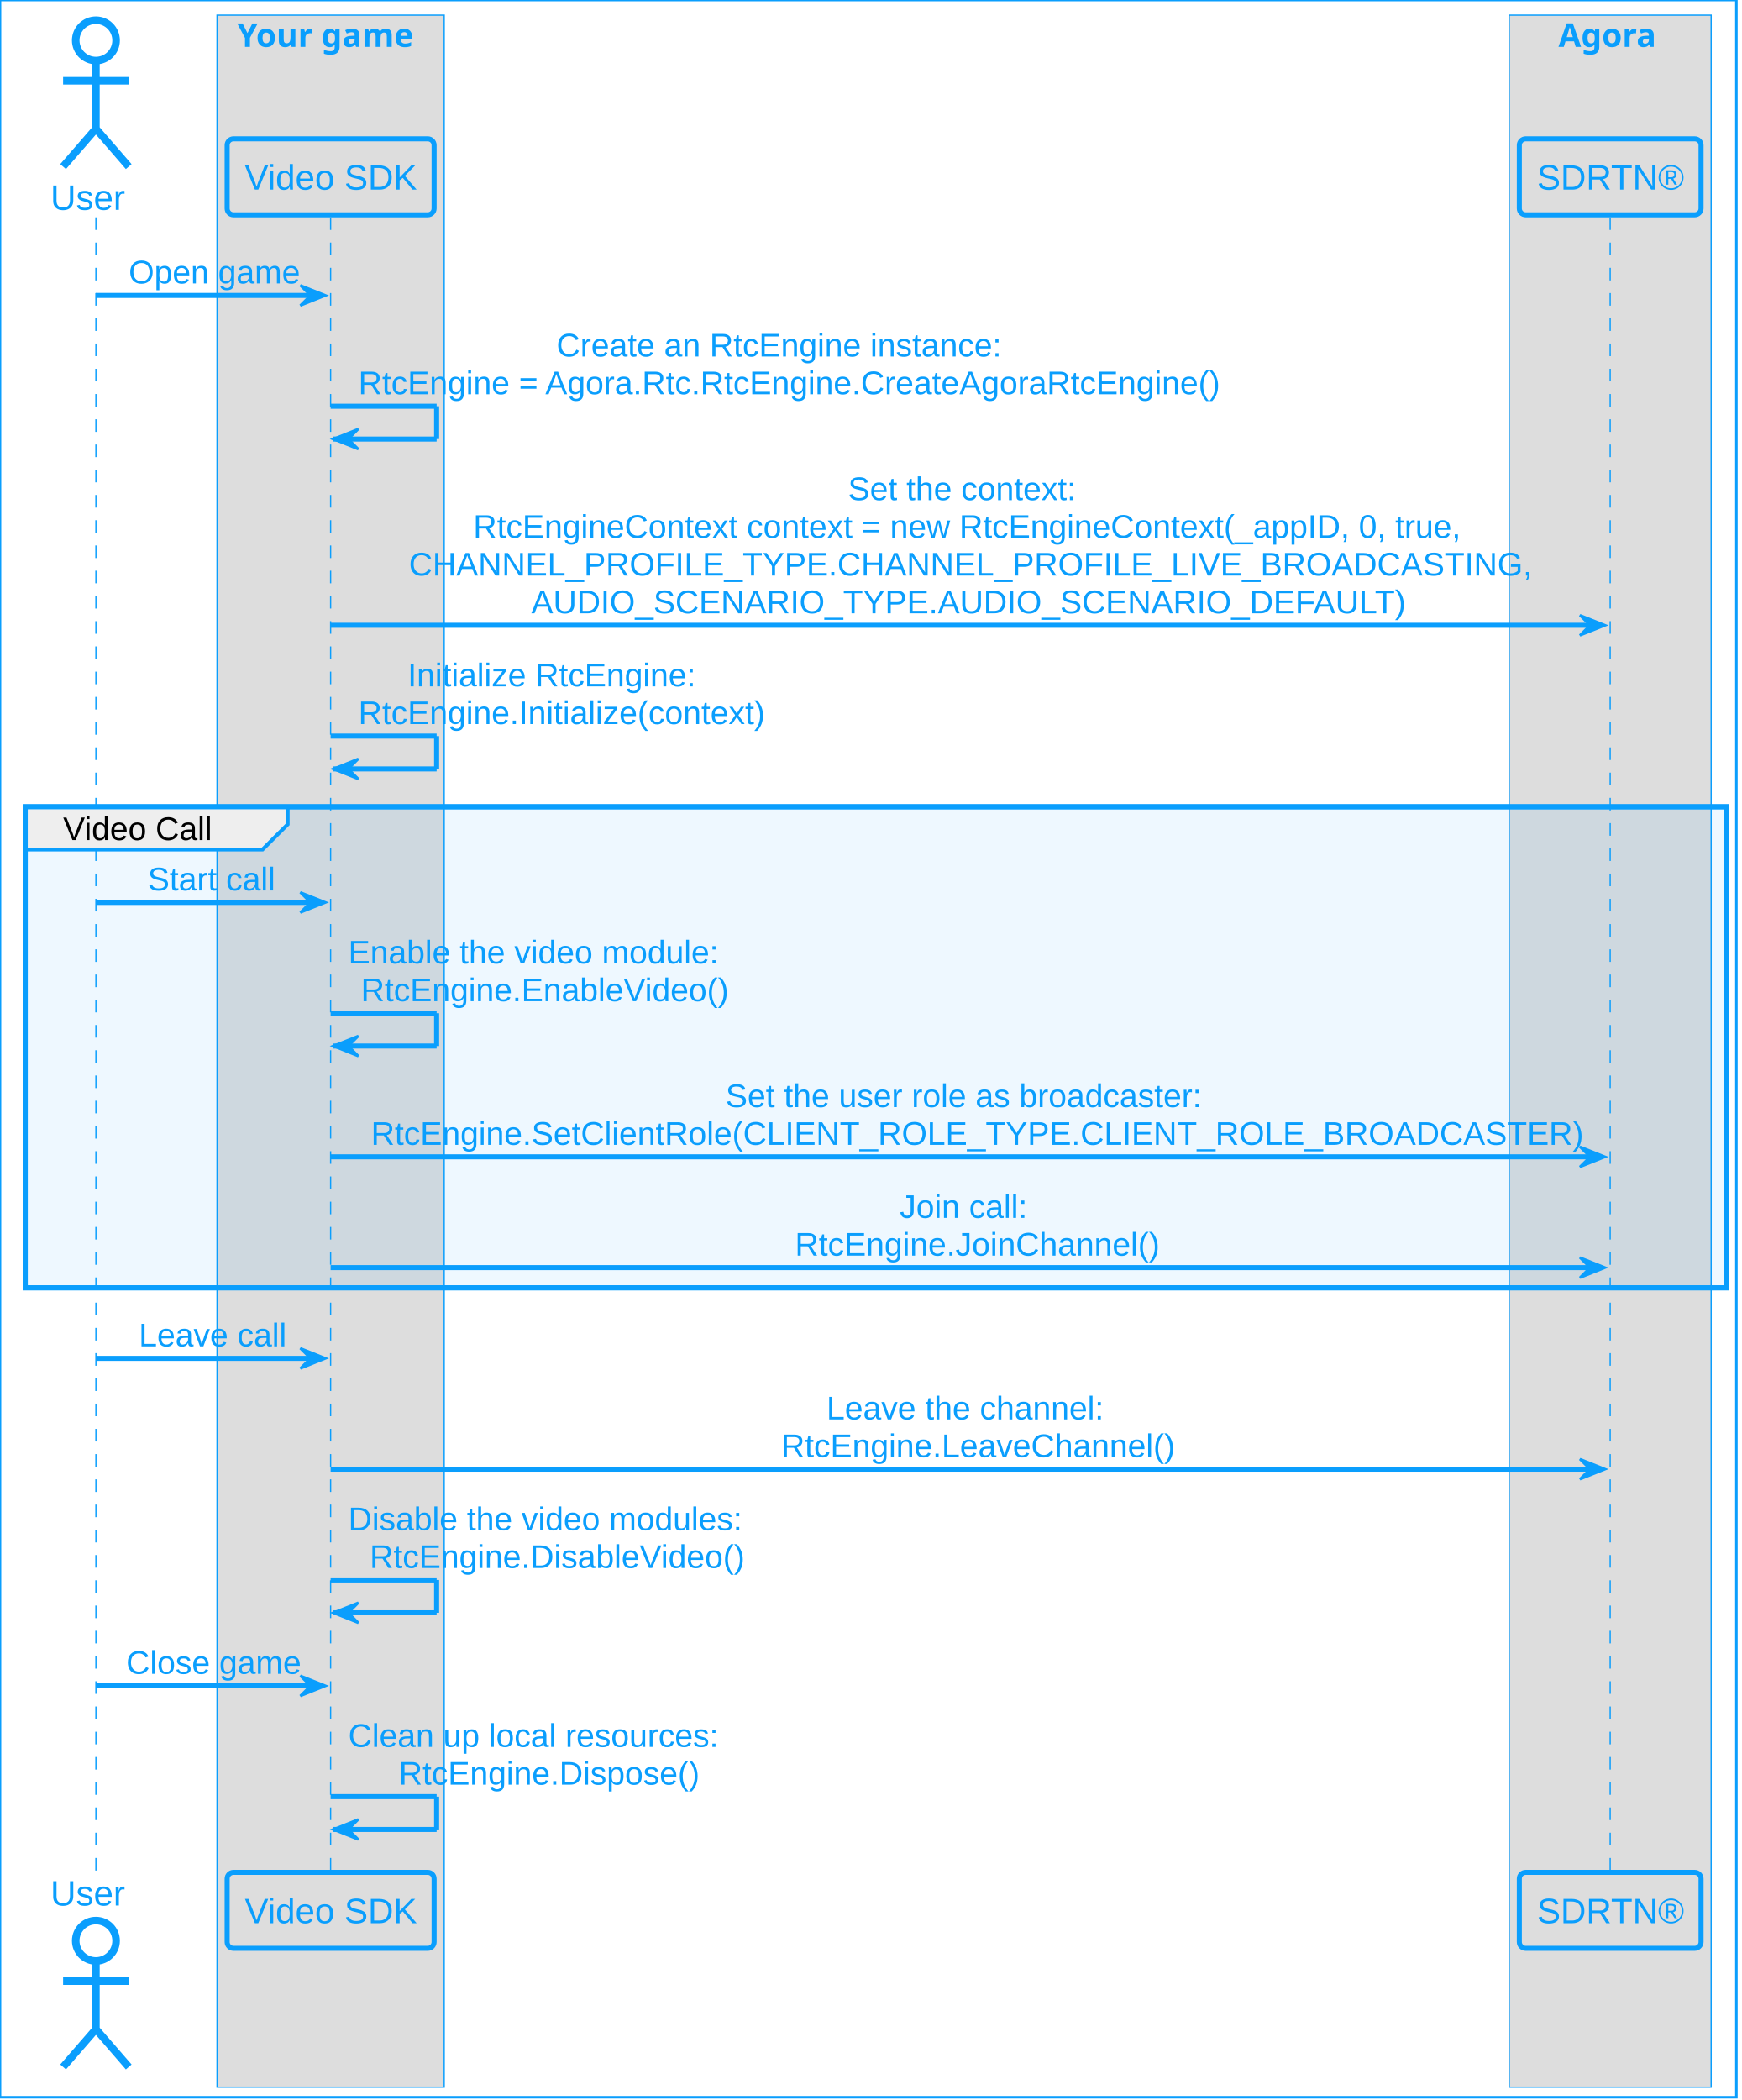
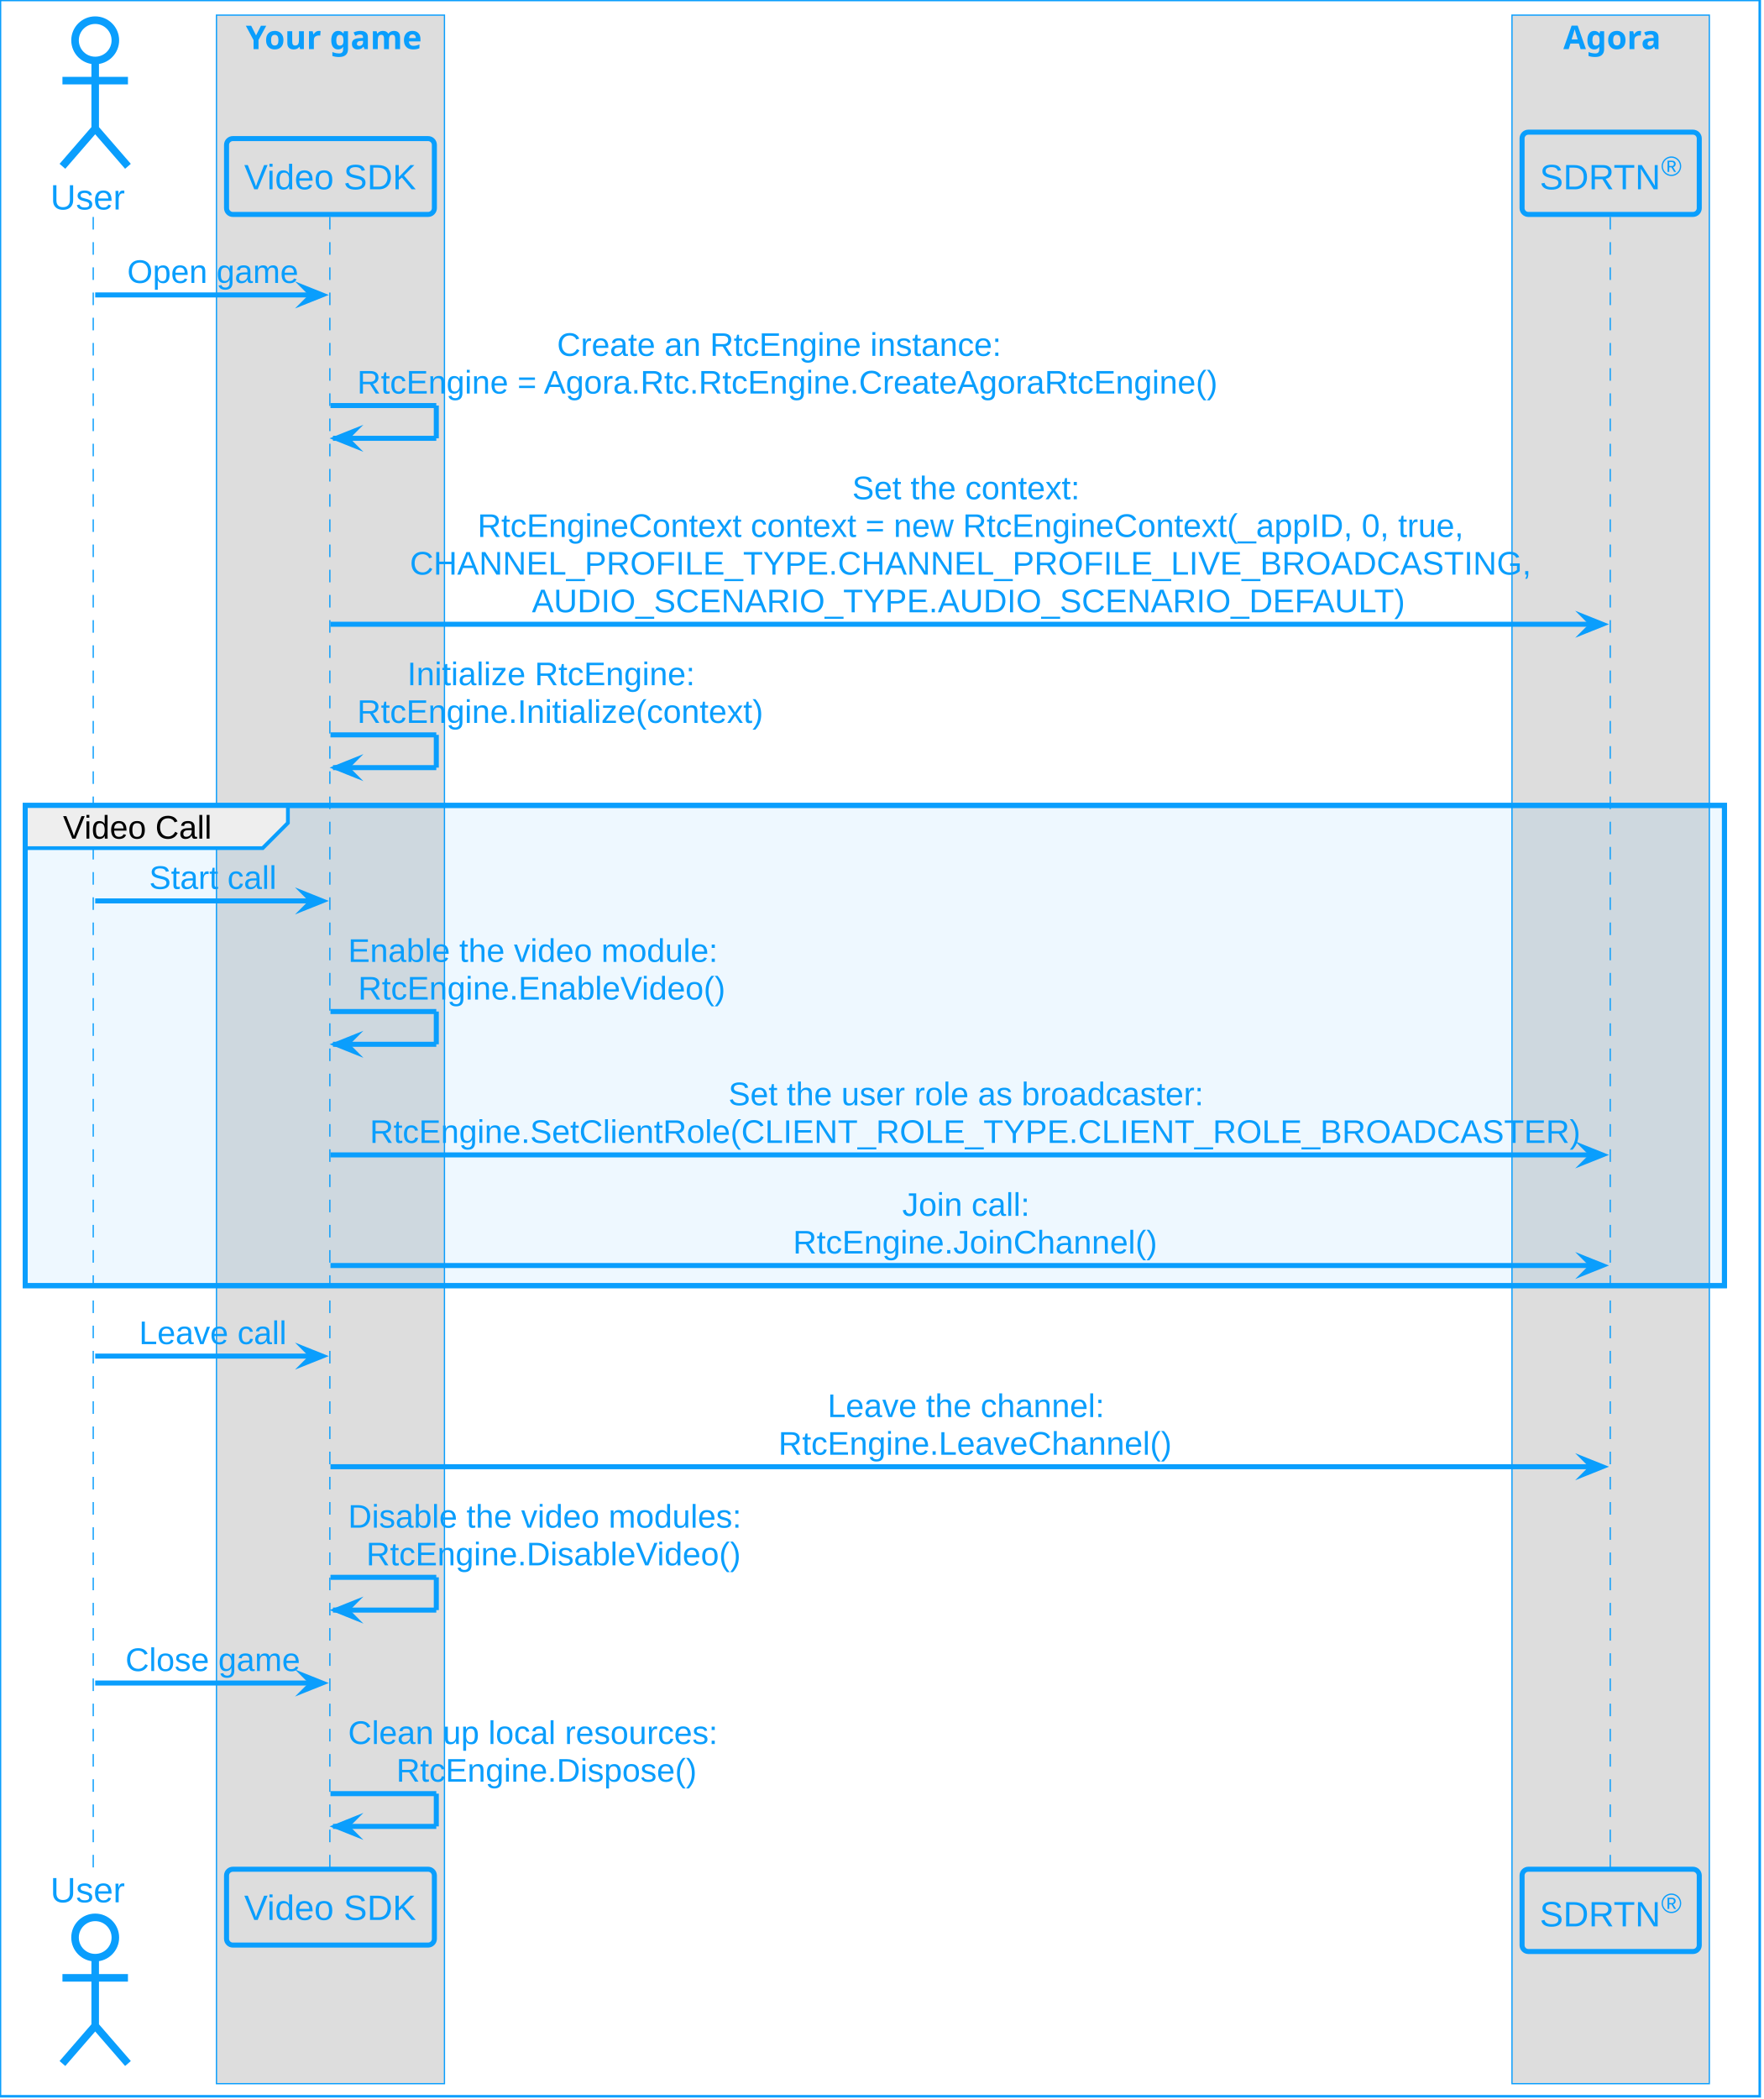
- <svg xmlns="http://www.w3.org/2000/svg" contentStyleType="text/css" height="832px" preserveAspectRatio="none" style="width:690px;height:832px;" version="1.1" viewBox="0 0 690 832" width="690px" zoomAndPan="magnify">
+ <svg xmlns="http://www.w3.org/2000/svg" contentStyleType="text/css" data-diagram-type="SEQUENCE" height="833px" preserveAspectRatio="none" style="width:700px;height:833px;" version="1.1" viewBox="0 0 700 833" width="700px" zoomAndPan="magnify">
  <defs />
  <g>
-     <rect fill="none" height="830.915" style="stroke:#0A9EFD;stroke-width:1.0;" width="688" x="0" y="0" />
-     <rect fill="#999999" fill-opacity="0.333" height="820.915" style="stroke:#0A9EFD;stroke-width:0.5;" width="90" x="86" y="6" />
-     <text fill="#0A9EFD" font-family="sans-serif" font-size="13" font-weight="bold" lengthAdjust="spacing" textLength="74" x="94" y="18.568">Your game</text>
-     <rect fill="#999999" fill-opacity="0.333" height="820.915" style="stroke:#0A9EFD;stroke-width:0.5;" width="80" x="598" y="6" />
-     <text fill="#0A9EFD" font-family="sans-serif" font-size="13" font-weight="bold" lengthAdjust="spacing" textLength="41" x="617.5" y="18.568">Agora</text>
-     <rect fill="#0A9EFD" fill-opacity="0.067" height="190.59" style="stroke:#0A9EFD;stroke-width:2.0;" width="674" x="10" y="319.637" />
-     <line style="stroke:#0A9EFD;stroke-width:0.5;stroke-dasharray:5.0,5.0;" x1="38" x2="38" y1="86.099" y2="742.817" />
-     <line style="stroke:#0A9EFD;stroke-width:0.5;stroke-dasharray:5.0,5.0;" x1="131" x2="131" y1="86.099" y2="742.817" />
-     <line style="stroke:#0A9EFD;stroke-width:0.5;stroke-dasharray:5.0,5.0;" x1="638" x2="638" y1="86.099" y2="742.817" />
-     <text fill="#0A9EFD" font-family="Arial" font-size="14" lengthAdjust="spacing" textLength="30" x="20" y="83.132">User</text>
-     <ellipse cx="38" cy="16" fill="none" rx="8" ry="8" style="stroke:#0A9EFD;stroke-width:3.0;" />
-     <path d="M38,24 L38,51 M25,32 L51,32 M38,51 L25,66 M38,51 L51,66 " fill="none" style="stroke:#0A9EFD;stroke-width:3.0;" />
-     <text fill="#0A9EFD" font-family="Arial" font-size="14" lengthAdjust="spacing" textLength="30" x="20" y="754.949">User</text>
-     <ellipse cx="38" cy="768.915" fill="none" rx="8" ry="8" style="stroke:#0A9EFD;stroke-width:3.0;" />
-     <path d="M38,776.915 L38,803.915 M25,784.915 L51,784.915 M38,803.915 L25,818.915 M38,803.915 L51,818.915 " fill="none" style="stroke:#0A9EFD;stroke-width:3.0;" />
-     <rect fill="none" height="30.099" rx="2.5" ry="2.5" style="stroke:#0A9EFD;stroke-width:2.0;" width="82" x="90" y="55" />
-     <text fill="#0A9EFD" font-family="Arial" font-size="14" lengthAdjust="spacing" textLength="68" x="97" y="75.132">Video SDK</text>
-     <rect fill="none" height="30.099" rx="2.5" ry="2.5" style="stroke:#0A9EFD;stroke-width:2.0;" width="82" x="90" y="741.817" />
-     <text fill="#0A9EFD" font-family="Arial" font-size="14" lengthAdjust="spacing" textLength="68" x="97" y="761.949">Video SDK</text>
-     <rect fill="none" height="30.099" rx="2.5" ry="2.5" style="stroke:#0A9EFD;stroke-width:2.0;" width="72" x="602" y="55" />
-     <text fill="#0A9EFD" font-family="Arial" font-size="14" lengthAdjust="spacing" textLength="58" x="609" y="75.132">SDRTN®</text>
-     <rect fill="none" height="30.099" rx="2.5" ry="2.5" style="stroke:#0A9EFD;stroke-width:2.0;" width="72" x="602" y="741.817" />
-     <text fill="#0A9EFD" font-family="Arial" font-size="14" lengthAdjust="spacing" textLength="58" x="609" y="761.949">SDRTN®</text>
-     <polygon fill="#0A9EFD" points="119,113.047,129,117.047,119,121.047,123,117.047" style="stroke:#0A9EFD;stroke-width:1.0;" />
-     <line style="stroke:#0A9EFD;stroke-width:2.0;" x1="38" x2="125" y1="117.047" y2="117.047" />
-     <text fill="#0A9EFD" font-family="Arial" font-size="13" lengthAdjust="spacing" textLength="67" x="51" y="112.293">Open game</text>
-     <line style="stroke:#0A9EFD;stroke-width:2.0;" x1="131" x2="173" y1="160.945" y2="160.945" />
-     <line style="stroke:#0A9EFD;stroke-width:2.0;" x1="173" x2="173" y1="160.945" y2="173.945" />
-     <line style="stroke:#0A9EFD;stroke-width:2.0;" x1="132" x2="173" y1="173.945" y2="173.945" />
-     <polygon fill="#0A9EFD" points="142,169.945,132,173.945,142,177.945,138,173.945" style="stroke:#0A9EFD;stroke-width:1.0;" />
-     <text fill="#0A9EFD" font-family="Arial" font-size="13" lengthAdjust="spacing" textLength="177" x="220.5" y="141.241">Create an RtcEngine instance:</text>
-     <text fill="#0A9EFD" font-family="Arial" font-size="13" lengthAdjust="spacing" textLength="342" x="142" y="156.19">RtcEngine = Agora.Rtc.RtcEngine.CreateAgoraRtcEngine()</text>
-     <polygon fill="#0A9EFD" points="626,243.74,636,247.74,626,251.74,630,247.74" style="stroke:#0A9EFD;stroke-width:1.0;" />
-     <line style="stroke:#0A9EFD;stroke-width:2.0;" x1="131" x2="632" y1="247.74" y2="247.74" />
-     <text fill="#0A9EFD" font-family="Arial" font-size="13" lengthAdjust="spacing" textLength="93" x="336" y="198.139">Set the context:</text>
-     <text fill="#0A9EFD" font-family="Arial" font-size="13" lengthAdjust="spacing" textLength="394" x="187.5" y="213.087">RtcEngineContext context = new RtcEngineContext(_appID, 0, true,</text>
-     <text fill="#0A9EFD" font-family="Arial" font-size="13" lengthAdjust="spacing" textLength="445" x="162" y="228.036">CHANNEL_PROFILE_TYPE.CHANNEL_PROFILE_LIVE_BROADCASTING,</text>
-     <text fill="#0A9EFD" font-family="Arial" font-size="13" lengthAdjust="spacing" textLength="348" x="210.5" y="242.985">AUDIO_SCENARIO_TYPE.AUDIO_SCENARIO_DEFAULT)</text>
-     <line style="stroke:#0A9EFD;stroke-width:2.0;" x1="131" x2="173" y1="291.637" y2="291.637" />
-     <line style="stroke:#0A9EFD;stroke-width:2.0;" x1="173" x2="173" y1="291.637" y2="304.637" />
-     <line style="stroke:#0A9EFD;stroke-width:2.0;" x1="132" x2="173" y1="304.637" y2="304.637" />
-     <polygon fill="#0A9EFD" points="142,300.637,132,304.637,142,308.637,138,304.637" style="stroke:#0A9EFD;stroke-width:1.0;" />
-     <text fill="#0A9EFD" font-family="Arial" font-size="13" lengthAdjust="spacing" textLength="116" x="161.5" y="271.934">Initialize RtcEngine:</text>
-     <text fill="#0A9EFD" font-family="Arial" font-size="13" lengthAdjust="spacing" textLength="163" x="142" y="286.882">RtcEngine.Initialize(context)</text>
-     <path d="M10,319.637 L114,319.637 L114,326.586 L104,336.586 L10,336.586 L10,319.637 " fill="#EEEEEE" style="stroke:#0A9EFD;stroke-width:1.5;" />
-     <rect fill="none" height="190.59" style="stroke:#0A9EFD;stroke-width:2.0;" width="674" x="10" y="319.637" />
-     <text fill="#000000" font-family="Arial" font-size="13" lengthAdjust="spacing" textLength="59" x="25" y="332.831">Video Call</text>
-     <polygon fill="#0A9EFD" points="119,353.535,129,357.535,119,361.535,123,357.535" style="stroke:#0A9EFD;stroke-width:1.0;" />
-     <line style="stroke:#0A9EFD;stroke-width:2.0;" x1="38" x2="125" y1="357.535" y2="357.535" />
-     <text fill="#0A9EFD" font-family="Arial" font-size="13" lengthAdjust="spacing" textLength="52" x="58.5" y="352.78">Start call</text>
-     <line style="stroke:#0A9EFD;stroke-width:2.0;" x1="131" x2="173" y1="401.432" y2="401.432" />
-     <line style="stroke:#0A9EFD;stroke-width:2.0;" x1="173" x2="173" y1="401.432" y2="414.432" />
-     <line style="stroke:#0A9EFD;stroke-width:2.0;" x1="132" x2="173" y1="414.432" y2="414.432" />
-     <polygon fill="#0A9EFD" points="142,410.432,132,414.432,142,418.432,138,414.432" style="stroke:#0A9EFD;stroke-width:1.0;" />
-     <text fill="#0A9EFD" font-family="Arial" font-size="13" lengthAdjust="spacing" textLength="147" x="138" y="381.728">Enable the video module:</text>
-     <text fill="#0A9EFD" font-family="Arial" font-size="13" lengthAdjust="spacing" textLength="145" x="143" y="396.677">RtcEngine.EnableVideo()</text>
-     <polygon fill="#0A9EFD" points="626,454.33,636,458.33,626,462.33,630,458.33" style="stroke:#0A9EFD;stroke-width:1.0;" />
-     <line style="stroke:#0A9EFD;stroke-width:2.0;" x1="131" x2="632" y1="458.33" y2="458.33" />
-     <text fill="#0A9EFD" font-family="Arial" font-size="13" lengthAdjust="spacing" textLength="190" x="287.5" y="438.626">Set the user role as broadcaster:</text>
-     <text fill="#0A9EFD" font-family="Arial" font-size="13" lengthAdjust="spacing" textLength="479" x="147" y="453.575">RtcEngine.SetClientRole(CLIENT_ROLE_TYPE.CLIENT_ROLE_BROADCASTER)</text>
-     <polygon fill="#0A9EFD" points="626,498.227,636,502.227,626,506.227,630,502.227" style="stroke:#0A9EFD;stroke-width:1.0;" />
-     <line style="stroke:#0A9EFD;stroke-width:2.0;" x1="131" x2="632" y1="502.227" y2="502.227" />
-     <text fill="#0A9EFD" font-family="Arial" font-size="13" lengthAdjust="spacing" textLength="52" x="356.5" y="482.523">Join call:</text>
-     <text fill="#0A9EFD" font-family="Arial" font-size="13" lengthAdjust="spacing" textLength="143" x="315" y="497.472">RtcEngine.JoinChannel()</text>
-     <polygon fill="#0A9EFD" points="119,534.176,129,538.176,119,542.176,123,538.176" style="stroke:#0A9EFD;stroke-width:1.0;" />
-     <line style="stroke:#0A9EFD;stroke-width:2.0;" x1="38" x2="125" y1="538.176" y2="538.176" />
-     <text fill="#0A9EFD" font-family="Arial" font-size="13" lengthAdjust="spacing" textLength="59" x="55" y="533.421">Leave call</text>
-     <polygon fill="#0A9EFD" points="626,578.073,636,582.073,626,586.073,630,582.073" style="stroke:#0A9EFD;stroke-width:1.0;" />
-     <line style="stroke:#0A9EFD;stroke-width:2.0;" x1="131" x2="632" y1="582.073" y2="582.073" />
-     <text fill="#0A9EFD" font-family="Arial" font-size="13" lengthAdjust="spacing" textLength="110" x="327.5" y="562.37">Leave the channel:</text>
-     <text fill="#0A9EFD" font-family="Arial" font-size="13" lengthAdjust="spacing" textLength="154" x="309.5" y="577.318">RtcEngine.LeaveChannel()</text>
-     <line style="stroke:#0A9EFD;stroke-width:2.0;" x1="131" x2="173" y1="625.971" y2="625.971" />
-     <line style="stroke:#0A9EFD;stroke-width:2.0;" x1="173" x2="173" y1="625.971" y2="638.971" />
-     <line style="stroke:#0A9EFD;stroke-width:2.0;" x1="132" x2="173" y1="638.971" y2="638.971" />
-     <polygon fill="#0A9EFD" points="142,634.971,132,638.971,142,642.971,138,638.971" style="stroke:#0A9EFD;stroke-width:1.0;" />
-     <text fill="#0A9EFD" font-family="Arial" font-size="13" lengthAdjust="spacing" textLength="157" x="138" y="606.267">Disable the video modules:</text>
-     <text fill="#0A9EFD" font-family="Arial" font-size="13" lengthAdjust="spacing" textLength="148" x="146.5" y="621.216">RtcEngine.DisableVideo()</text>
-     <polygon fill="#0A9EFD" points="119,663.919,129,667.919,119,671.919,123,667.919" style="stroke:#0A9EFD;stroke-width:1.0;" />
-     <line style="stroke:#0A9EFD;stroke-width:2.0;" x1="38" x2="125" y1="667.919" y2="667.919" />
-     <text fill="#0A9EFD" font-family="Arial" font-size="13" lengthAdjust="spacing" textLength="69" x="50" y="663.165">Close game</text>
-     <line style="stroke:#0A9EFD;stroke-width:2.0;" x1="131" x2="173" y1="711.817" y2="711.817" />
-     <line style="stroke:#0A9EFD;stroke-width:2.0;" x1="173" x2="173" y1="711.817" y2="724.817" />
-     <line style="stroke:#0A9EFD;stroke-width:2.0;" x1="132" x2="173" y1="724.817" y2="724.817" />
-     <polygon fill="#0A9EFD" points="142,720.817,132,724.817,142,728.817,138,724.817" style="stroke:#0A9EFD;stroke-width:1.0;" />
-     <text fill="#0A9EFD" font-family="Arial" font-size="13" lengthAdjust="spacing" textLength="147" x="138" y="692.113">Clean up local resources:</text>
-     <text fill="#0A9EFD" font-family="Arial" font-size="13" lengthAdjust="spacing" textLength="119" x="158" y="707.062">RtcEngine.Dispose()</text>
+     <rect fill="none" height="831.915" style="stroke:#0A9EFD;stroke-width:1;" width="698.362" x="0" y="0" />
+     <rect fill="#999999" fill-opacity="0.333" height="820.915" style="stroke:#0A9EFD;stroke-width:0.5;" width="90.482" x="85.905" y="6" />
+     <text fill="#0A9EFD" font-family="sans-serif" font-size="13" font-weight="700" lengthAdjust="spacing" textLength="67.184" x="97.555" y="19.495">Your game</text>
+     <rect fill="#999999" fill-opacity="0.333" height="820.915" style="stroke:#0A9EFD;stroke-width:0.5;" width="78.326" x="600.037" y="6" />
+     <text fill="#0A9EFD" font-family="sans-serif" font-size="13" font-weight="700" lengthAdjust="spacing" textLength="37.559" x="620.42" y="19.495">Agora</text>
+     <rect fill="#0A9EFD" fill-opacity="0.067" height="190.59" style="stroke:#0A9EFD;stroke-width:2;" width="674.362" x="10" y="319.637" />
+     <g class="participant-lifeline" data-entity-uid="part1" data-qualified-name="USR" data-source-line="3" id="part1-lifeline">
+       <g>
+         <rect fill="#000000" fill-opacity="0" height="656.718" width="8" x="33.779" y="86.099" />
+         <line style="stroke:#0A9EFD;stroke-width:0.5;stroke-dasharray:5,5;" x1="37" x2="37" y1="86.099" y2="742.817" />
+       </g>
+     </g>
+     <g class="participant-lifeline" data-entity-uid="part2" data-qualified-name="APP" data-source-line="7" id="part2-lifeline">
+       <g>
+         <rect fill="#000000" fill-opacity="0" height="656.718" width="8" x="127.147" y="86.099" />
+         <line style="stroke:#0A9EFD;stroke-width:0.5;stroke-dasharray:5,5;" x1="130.905" x2="130.905" y1="86.099" y2="742.817" />
+       </g>
+     </g>
+     <g class="participant-lifeline" data-entity-uid="part3" data-qualified-name="API" data-source-line="13" id="part3-lifeline">
+       <g>
+         <rect fill="#000000" fill-opacity="0" height="656.718" width="8" x="635.2" y="86.099" />
+         <line style="stroke:#0A9EFD;stroke-width:0.5;stroke-dasharray:5,5;" x1="639.037" x2="639.037" y1="86.099" y2="742.817" />
+       </g>
+     </g>
+     <g class="participant participant-head" data-entity-uid="part1" data-qualified-name="USR" data-source-line="3" id="part1-head">
+       <text fill="#0A9EFD" font-family="Arial" font-size="14" lengthAdjust="spacing" textLength="29.559" x="20" y="83.132">User</text>
+       <ellipse cx="37.779" cy="16" fill="none" rx="8" ry="8" style="stroke:#0A9EFD;stroke-width:3;" />
+       <path d="M37.779,24 L37.779,51 M24.779,32 L50.779,32 M37.779,51 L24.779,66 M37.779,51 L50.779,66" fill="none" style="stroke:#0A9EFD;stroke-width:3;" />
+     </g>
+     <g class="participant participant-tail" data-entity-uid="part1" data-qualified-name="USR" data-source-line="3" id="part1-tail">
+       <text fill="#0A9EFD" font-family="Arial" font-size="14" lengthAdjust="spacing" textLength="29.559" x="20" y="754.949">User</text>
+       <ellipse cx="37.779" cy="768.915" fill="none" rx="8" ry="8" style="stroke:#0A9EFD;stroke-width:3;" />
+       <path d="M37.779,776.915 L37.779,803.915 M24.779,784.915 L50.779,784.915 M37.779,803.915 L24.779,818.915 M37.779,803.915 L50.779,818.915" fill="none" style="stroke:#0A9EFD;stroke-width:3;" />
+     </g>
+     <g class="participant participant-head" data-entity-uid="part2" data-qualified-name="APP" data-source-line="7" id="part2-head">
+       <rect fill="none" height="30.099" rx="2.5" ry="2.5" style="stroke:#0A9EFD;stroke-width:2;" width="82.482" x="89.905" y="55" />
+       <text fill="#0A9EFD" font-family="Arial" font-size="14" lengthAdjust="spacing" textLength="68.482" x="96.905" y="75.132">Video SDK</text>
+     </g>
+     <g class="participant participant-tail" data-entity-uid="part2" data-qualified-name="APP" data-source-line="7" id="part2-tail">
+       <rect fill="none" height="30.099" rx="2.5" ry="2.5" style="stroke:#0A9EFD;stroke-width:2;" width="82.482" x="89.905" y="741.817" />
+       <text fill="#0A9EFD" font-family="Arial" font-size="14" lengthAdjust="spacing" textLength="68.482" x="96.905" y="761.949">Video SDK</text>
+     </g>
+     <g class="participant participant-head" data-entity-uid="part3" data-qualified-name="API" data-source-line="13" id="part3-head">
+       <rect fill="none" height="32.649" rx="2.5" ry="2.5" style="stroke:#0A9EFD;stroke-width:2;" width="70.326" x="604.037" y="52.45" />
+       <text fill="#0A9EFD" font-family="Arial" font-size="14" lengthAdjust="spacing" textLength="48.221" x="611.037" y="75.132">SDRTN</text>
+       <text fill="#0A9EFD" font-family="Arial" font-size="11" lengthAdjust="spacing" textLength="8.105" x="659.258" y="69.768">®</text>
+     </g>
+     <g class="participant participant-tail" data-entity-uid="part3" data-qualified-name="API" data-source-line="13" id="part3-tail">
+       <rect fill="none" height="32.649" rx="2.5" ry="2.5" style="stroke:#0A9EFD;stroke-width:2;" width="70.326" x="604.037" y="741.817" />
+       <text fill="#0A9EFD" font-family="Arial" font-size="14" lengthAdjust="spacing" textLength="48.221" x="611.037" y="764.499">SDRTN</text>
+       <text fill="#0A9EFD" font-family="Arial" font-size="11" lengthAdjust="spacing" textLength="8.105" x="659.258" y="759.135">®</text>
+     </g>
+     <g class="message" data-entity-1="part1" data-entity-2="part2" data-source-line="17" id="msg1">
+       <polygon fill="#0A9EFD" points="119.147,113.047,129.147,117.047,119.147,121.047,123.147,117.047" style="stroke:#0A9EFD;stroke-width:1;stroke-linejoin:miter;stroke-miterlimit:10;" />
+       <line style="stroke:#0A9EFD;stroke-width:2;" x1="37.779" x2="125.147" y1="117.047" y2="117.047" />
+       <text fill="#0A9EFD" font-family="Arial" font-size="13" lengthAdjust="spacing" textLength="67.933" x="50.497" y="112.293">Open game</text>
+     </g>
+     <g class="message" data-entity-1="part2" data-entity-2="part2" data-source-line="18" id="msg2">
+       <line style="stroke:#0A9EFD;stroke-width:2;" x1="131.147" x2="173.147" y1="160.945" y2="160.945" />
+       <line style="stroke:#0A9EFD;stroke-width:2;" x1="173.147" x2="173.147" y1="160.945" y2="173.945" />
+       <line style="stroke:#0A9EFD;stroke-width:2;" x1="132.147" x2="173.147" y1="173.945" y2="173.945" />
+       <polygon fill="#0A9EFD" points="142.147,169.945,132.147,173.945,142.147,177.945,138.147,173.945" style="stroke:#0A9EFD;stroke-width:1;stroke-linejoin:miter;stroke-miterlimit:10;" />
+       <text fill="#0A9EFD" font-family="Arial" font-size="13" lengthAdjust="spacing" textLength="176.325" x="221.056" y="141.241">Create an RtcEngine instance:</text>
+       <text fill="#0A9EFD" font-family="Arial" font-size="13" lengthAdjust="spacing" textLength="342.145" x="141.758" y="156.19">RtcEngine = Agora.Rtc.RtcEngine.CreateAgoraRtcEngine()</text>
+     </g>
+     <g class="message" data-entity-1="part2" data-entity-2="part3" data-source-line="19" id="msg3">
+       <polygon fill="#0A9EFD" points="627.2,243.74,637.2,247.74,627.2,251.74,631.2,247.74" style="stroke:#0A9EFD;stroke-width:1;stroke-linejoin:miter;stroke-miterlimit:10;" />
+       <line style="stroke:#0A9EFD;stroke-width:2;" x1="131.147" x2="633.2" y1="247.74" y2="247.74" />
+       <text fill="#0A9EFD" font-family="Arial" font-size="13" lengthAdjust="spacing" textLength="90.334" x="338.2" y="198.139">Set the context:</text>
+       <text fill="#0A9EFD" font-family="Arial" font-size="13" lengthAdjust="spacing" textLength="391.301" x="189.523" y="213.087">RtcEngineContext context = new RtcEngineContext(_appID, 0, true,</text>
+       <text fill="#0A9EFD" font-family="Arial" font-size="13" lengthAdjust="spacing" textLength="445.022" x="162.662" y="228.036">CHANNEL_PROFILE_TYPE.CHANNEL_PROFILE_LIVE_BROADCASTING,</text>
+       <text fill="#0A9EFD" font-family="Arial" font-size="13" lengthAdjust="spacing" textLength="348.188" x="211.079" y="242.985">AUDIO_SCENARIO_TYPE.AUDIO_SCENARIO_DEFAULT)</text>
+     </g>
+     <g class="message" data-entity-1="part2" data-entity-2="part2" data-source-line="20" id="msg4">
+       <line style="stroke:#0A9EFD;stroke-width:2;" x1="131.147" x2="173.147" y1="291.637" y2="291.637" />
+       <line style="stroke:#0A9EFD;stroke-width:2;" x1="173.147" x2="173.147" y1="291.637" y2="304.637" />
+       <line style="stroke:#0A9EFD;stroke-width:2;" x1="132.147" x2="173.147" y1="304.637" y2="304.637" />
+       <polygon fill="#0A9EFD" points="142.147,300.637,132.147,304.637,142.147,308.637,138.147,304.637" style="stroke:#0A9EFD;stroke-width:1;stroke-linejoin:miter;stroke-miterlimit:10;" />
+       <text fill="#0A9EFD" font-family="Arial" font-size="13" lengthAdjust="spacing" textLength="114.169" x="161.626" y="271.934">Initialize RtcEngine:</text>
+       <text fill="#0A9EFD" font-family="Arial" font-size="13" lengthAdjust="spacing" textLength="161.129" x="141.758" y="286.882">RtcEngine.Initialize(context)</text>
+     </g>
+     <path d="M10,319.637 L114.255,319.637 L114.255,326.586 L104.255,336.586 L10,336.586 L10,319.637" fill="#EEEEEE" style="stroke:#0A9EFD;stroke-width:1.5;" />
+     <rect fill="none" height="190.59" style="stroke:#0A9EFD;stroke-width:2;" width="674.362" x="10" y="319.637" />
+     <text fill="#000000" font-family="Arial" font-size="13" lengthAdjust="spacing" textLength="59.255" x="25" y="332.831">Video Call</text>
+     <g class="message" data-entity-1="part1" data-entity-2="part2" data-source-line="23" id="msg5">
+       <polygon fill="#0A9EFD" points="119.147,353.535,129.147,357.535,119.147,361.535,123.147,357.535" style="stroke:#0A9EFD;stroke-width:1;stroke-linejoin:miter;stroke-miterlimit:10;" />
+       <line style="stroke:#0A9EFD;stroke-width:2;" x1="37.779" x2="125.147" y1="357.535" y2="357.535" />
+       <text fill="#0A9EFD" font-family="Arial" font-size="13" lengthAdjust="spacing" textLength="50.572" x="59.177" y="352.78">Start call</text>
+     </g>
+     <g class="message" data-entity-1="part2" data-entity-2="part2" data-source-line="24" id="msg6">
+       <line style="stroke:#0A9EFD;stroke-width:2;" x1="131.147" x2="173.147" y1="401.432" y2="401.432" />
+       <line style="stroke:#0A9EFD;stroke-width:2;" x1="173.147" x2="173.147" y1="401.432" y2="414.432" />
+       <line style="stroke:#0A9EFD;stroke-width:2;" x1="132.147" x2="173.147" y1="414.432" y2="414.432" />
+       <polygon fill="#0A9EFD" points="142.147,410.432,132.147,414.432,142.147,418.432,138.147,414.432" style="stroke:#0A9EFD;stroke-width:1;stroke-linejoin:miter;stroke-miterlimit:10;" />
+       <text fill="#0A9EFD" font-family="Arial" font-size="13" lengthAdjust="spacing" textLength="146.713" x="138.147" y="381.728">Enable the video module:</text>
+       <text fill="#0A9EFD" font-family="Arial" font-size="13" lengthAdjust="spacing" textLength="145.977" x="142.126" y="396.677">RtcEngine.EnableVideo()</text>
+     </g>
+     <g class="message" data-entity-1="part2" data-entity-2="part3" data-source-line="25" id="msg7">
+       <polygon fill="#0A9EFD" points="627.2,454.33,637.2,458.33,627.2,462.33,631.2,458.33" style="stroke:#0A9EFD;stroke-width:1;stroke-linejoin:miter;stroke-miterlimit:10;" />
+       <line style="stroke:#0A9EFD;stroke-width:2;" x1="131.147" x2="633.2" y1="458.33" y2="458.33" />
+       <text fill="#0A9EFD" font-family="Arial" font-size="13" lengthAdjust="spacing" textLength="188.602" x="289.066" y="438.626">Set the user role as broadcaster:</text>
+       <text fill="#0A9EFD" font-family="Arial" font-size="13" lengthAdjust="spacing" textLength="480.441" x="146.758" y="453.575">RtcEngine.SetClientRole(CLIENT_ROLE_TYPE.CLIENT_ROLE_BROADCASTER)</text>
+     </g>
+     <g class="message" data-entity-1="part2" data-entity-2="part3" data-source-line="26" id="msg8">
+       <polygon fill="#0A9EFD" points="627.2,498.227,637.2,502.227,627.2,506.227,631.2,502.227" style="stroke:#0A9EFD;stroke-width:1;stroke-linejoin:miter;stroke-miterlimit:10;" />
+       <line style="stroke:#0A9EFD;stroke-width:2;" x1="131.147" x2="633.2" y1="502.227" y2="502.227" />
+       <text fill="#0A9EFD" font-family="Arial" font-size="13" lengthAdjust="spacing" textLength="50.578" x="358.078" y="482.523">Join call:</text>
+       <text fill="#0A9EFD" font-family="Arial" font-size="13" lengthAdjust="spacing" textLength="144.523" x="314.717" y="497.472">RtcEngine.JoinChannel()</text>
+     </g>
+     <g class="message" data-entity-1="part1" data-entity-2="part2" data-source-line="29" id="msg9">
+       <polygon fill="#0A9EFD" points="119.147,534.176,129.147,538.176,119.147,542.176,123.147,538.176" style="stroke:#0A9EFD;stroke-width:1;stroke-linejoin:miter;stroke-miterlimit:10;" />
+       <line style="stroke:#0A9EFD;stroke-width:2;" x1="37.779" x2="125.147" y1="538.176" y2="538.176" />
+       <text fill="#0A9EFD" font-family="Arial" font-size="13" lengthAdjust="spacing" textLength="58.538" x="55.194" y="533.421">Leave call</text>
+     </g>
+     <g class="message" data-entity-1="part2" data-entity-2="part3" data-source-line="30" id="msg10">
+       <polygon fill="#0A9EFD" points="627.2,578.073,637.2,582.073,627.2,586.073,631.2,582.073" style="stroke:#0A9EFD;stroke-width:1;stroke-linejoin:miter;stroke-miterlimit:10;" />
+       <line style="stroke:#0A9EFD;stroke-width:2;" x1="131.147" x2="633.2" y1="582.073" y2="582.073" />
+       <text fill="#0A9EFD" font-family="Arial" font-size="13" lengthAdjust="spacing" textLength="109.865" x="328.435" y="562.37">Leave the channel:</text>
+       <text fill="#0A9EFD" font-family="Arial" font-size="13" lengthAdjust="spacing" textLength="156.095" x="308.931" y="577.318">RtcEngine.LeaveChannel()</text>
+     </g>
+     <g class="message" data-entity-1="part2" data-entity-2="part2" data-source-line="31" id="msg11">
+       <line style="stroke:#0A9EFD;stroke-width:2;" x1="131.147" x2="173.147" y1="625.971" y2="625.971" />
+       <line style="stroke:#0A9EFD;stroke-width:2;" x1="173.147" x2="173.147" y1="625.971" y2="638.971" />
+       <line style="stroke:#0A9EFD;stroke-width:2;" x1="132.147" x2="173.147" y1="638.971" y2="638.971" />
+       <polygon fill="#0A9EFD" points="142.147,634.971,132.147,638.971,142.147,642.971,138.147,638.971" style="stroke:#0A9EFD;stroke-width:1;stroke-linejoin:miter;stroke-miterlimit:10;" />
+       <text fill="#0A9EFD" font-family="Arial" font-size="13" lengthAdjust="spacing" textLength="156.089" x="138.147" y="606.267">Disable the video modules:</text>
+       <text fill="#0A9EFD" font-family="Arial" font-size="13" lengthAdjust="spacing" textLength="148.852" x="145.376" y="621.216">RtcEngine.DisableVideo()</text>
+     </g>
+     <g class="message" data-entity-1="part1" data-entity-2="part2" data-source-line="33" id="msg12">
+       <polygon fill="#0A9EFD" points="119.147,663.919,129.147,667.919,119.147,671.919,123.147,667.919" style="stroke:#0A9EFD;stroke-width:1;stroke-linejoin:miter;stroke-miterlimit:10;" />
+       <line style="stroke:#0A9EFD;stroke-width:2;" x1="37.779" x2="125.147" y1="667.919" y2="667.919" />
+       <text fill="#0A9EFD" font-family="Arial" font-size="13" lengthAdjust="spacing" textLength="69.367" x="49.779" y="663.165">Close game</text>
+     </g>
+     <g class="message" data-entity-1="part2" data-entity-2="part2" data-source-line="34" id="msg13">
+       <line style="stroke:#0A9EFD;stroke-width:2;" x1="131.147" x2="173.147" y1="711.817" y2="711.817" />
+       <line style="stroke:#0A9EFD;stroke-width:2;" x1="173.147" x2="173.147" y1="711.817" y2="724.817" />
+       <line style="stroke:#0A9EFD;stroke-width:2;" x1="132.147" x2="173.147" y1="724.817" y2="724.817" />
+       <polygon fill="#0A9EFD" points="142.147,720.817,132.147,724.817,142.147,728.817,138.147,724.817" style="stroke:#0A9EFD;stroke-width:1;stroke-linejoin:miter;stroke-miterlimit:10;" />
+       <text fill="#0A9EFD" font-family="Arial" font-size="13" lengthAdjust="spacing" textLength="146.688" x="138.147" y="692.113">Clean up local resources:</text>
+       <text fill="#0A9EFD" font-family="Arial" font-size="13" lengthAdjust="spacing" textLength="119.215" x="157.3" y="707.062">RtcEngine.Dispose()</text>
+     </g>
  </g>
</svg>
